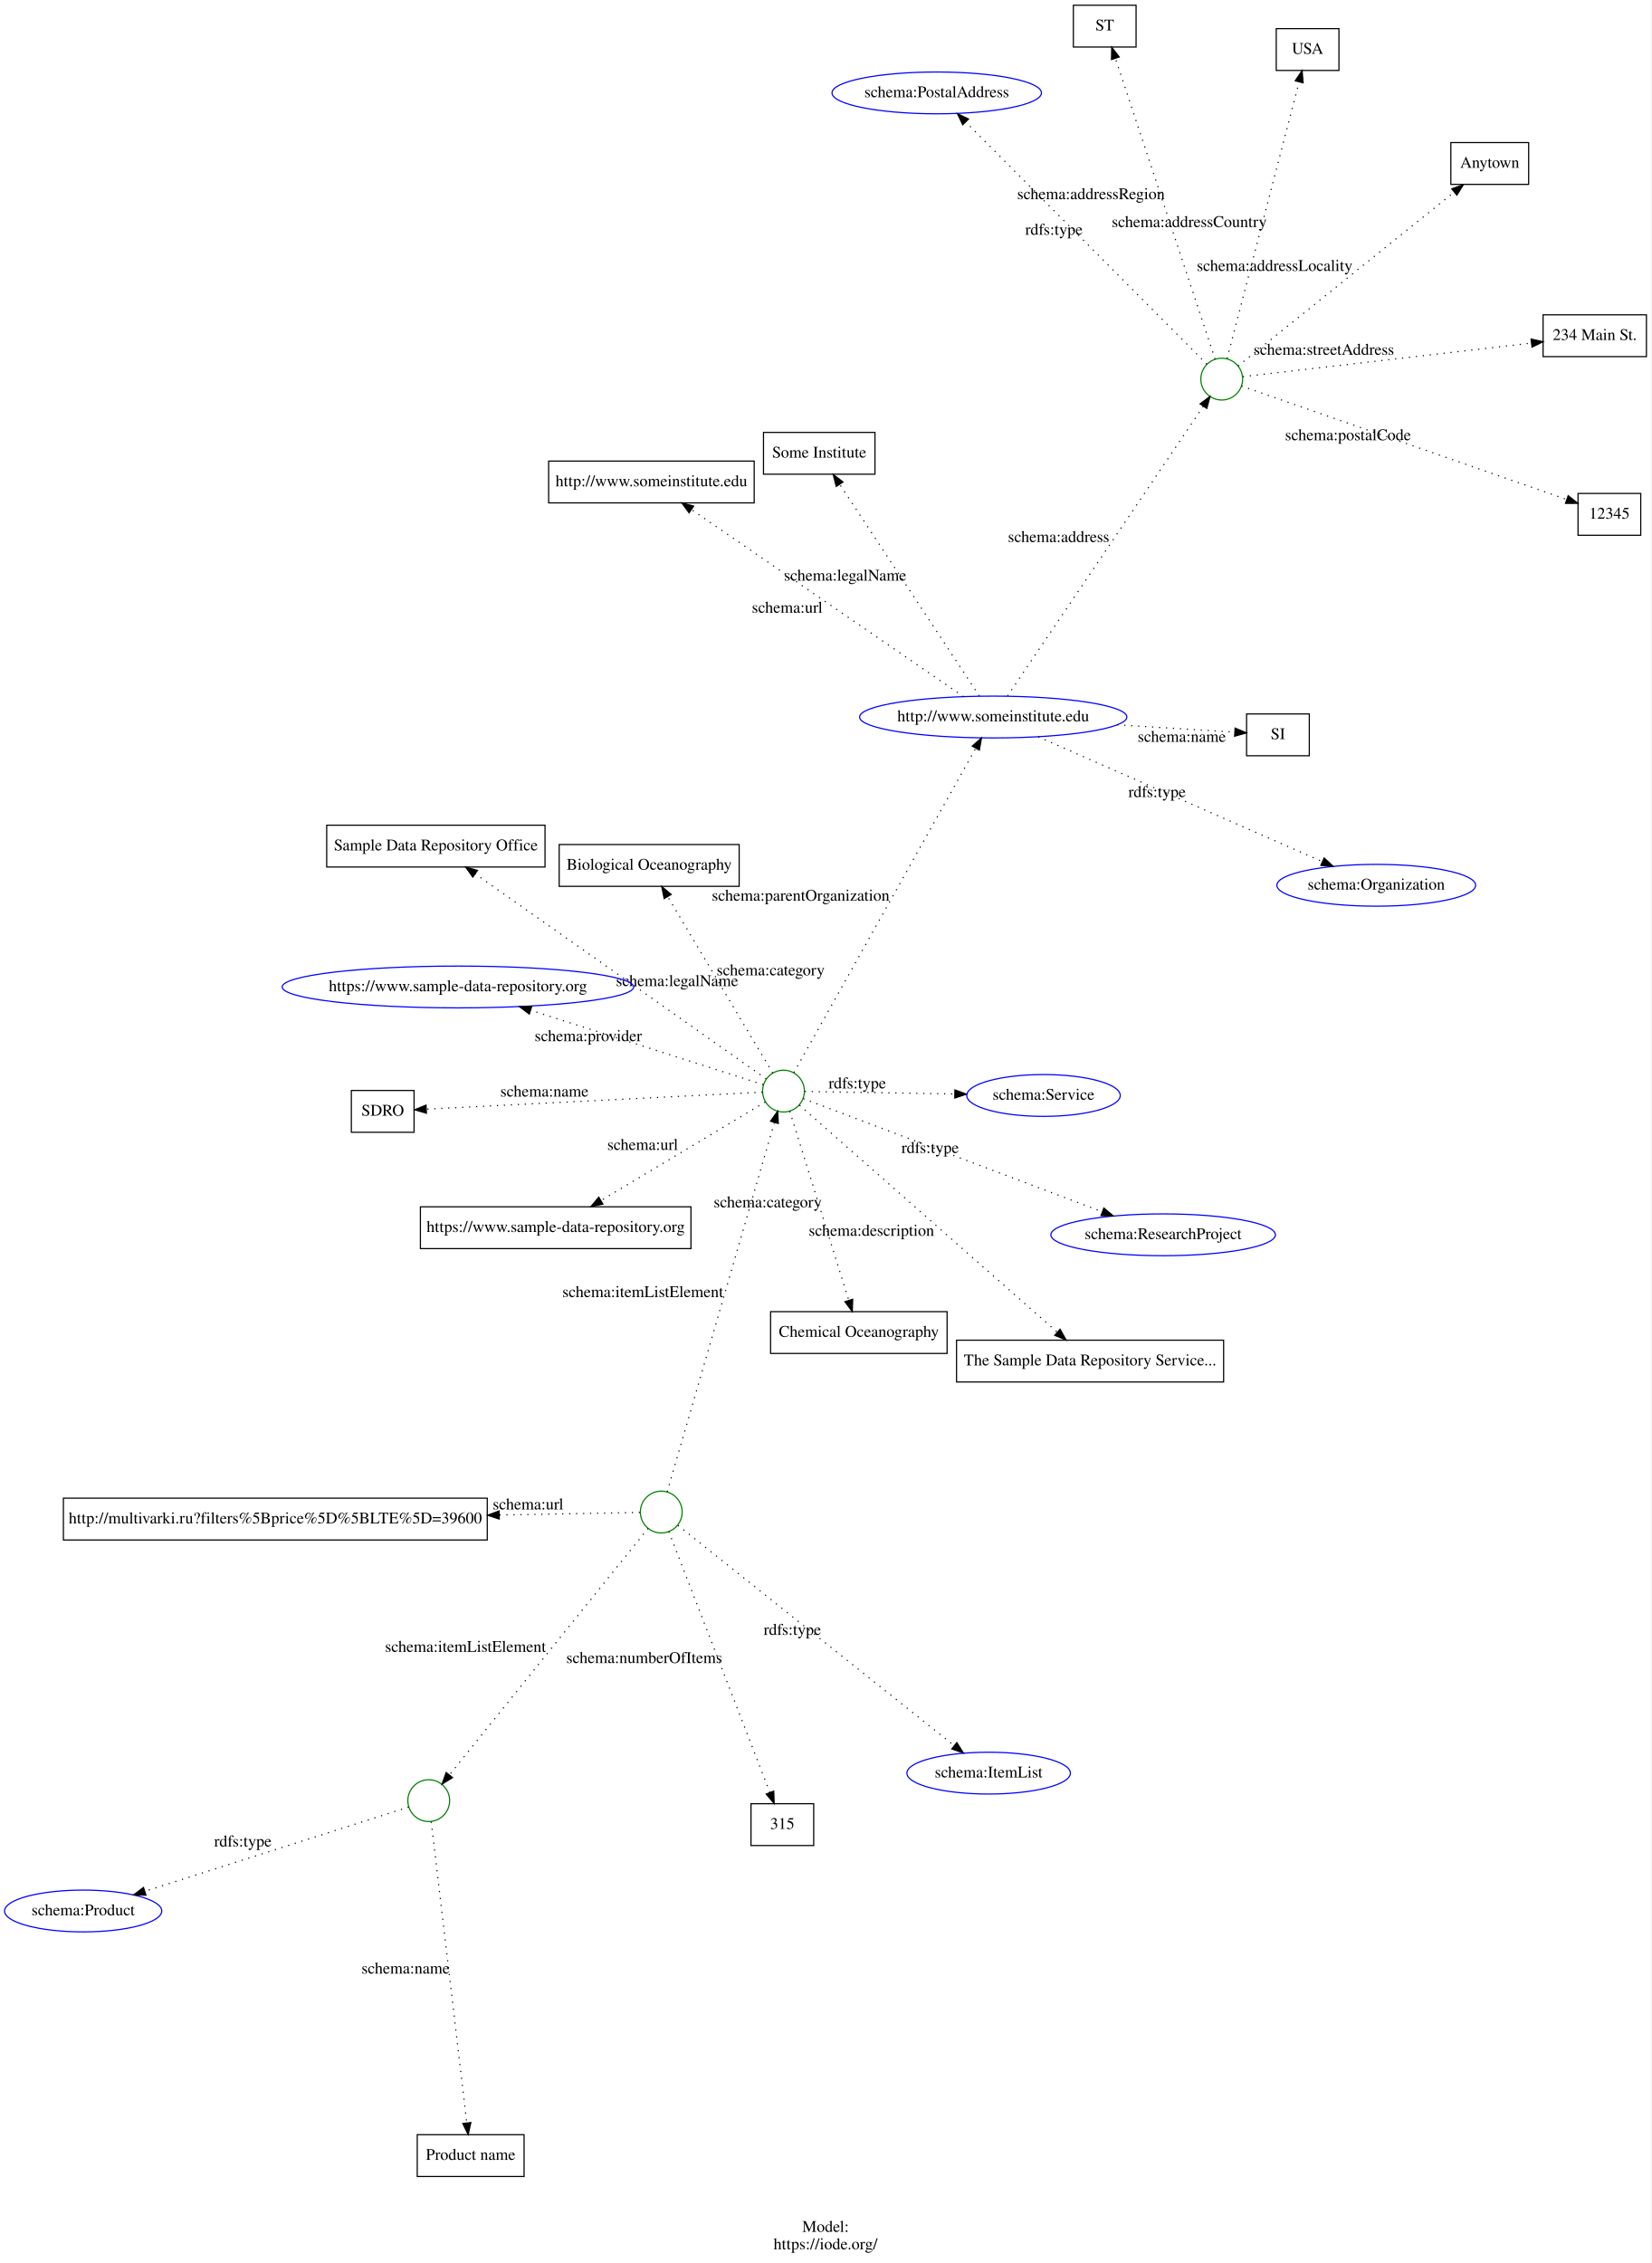
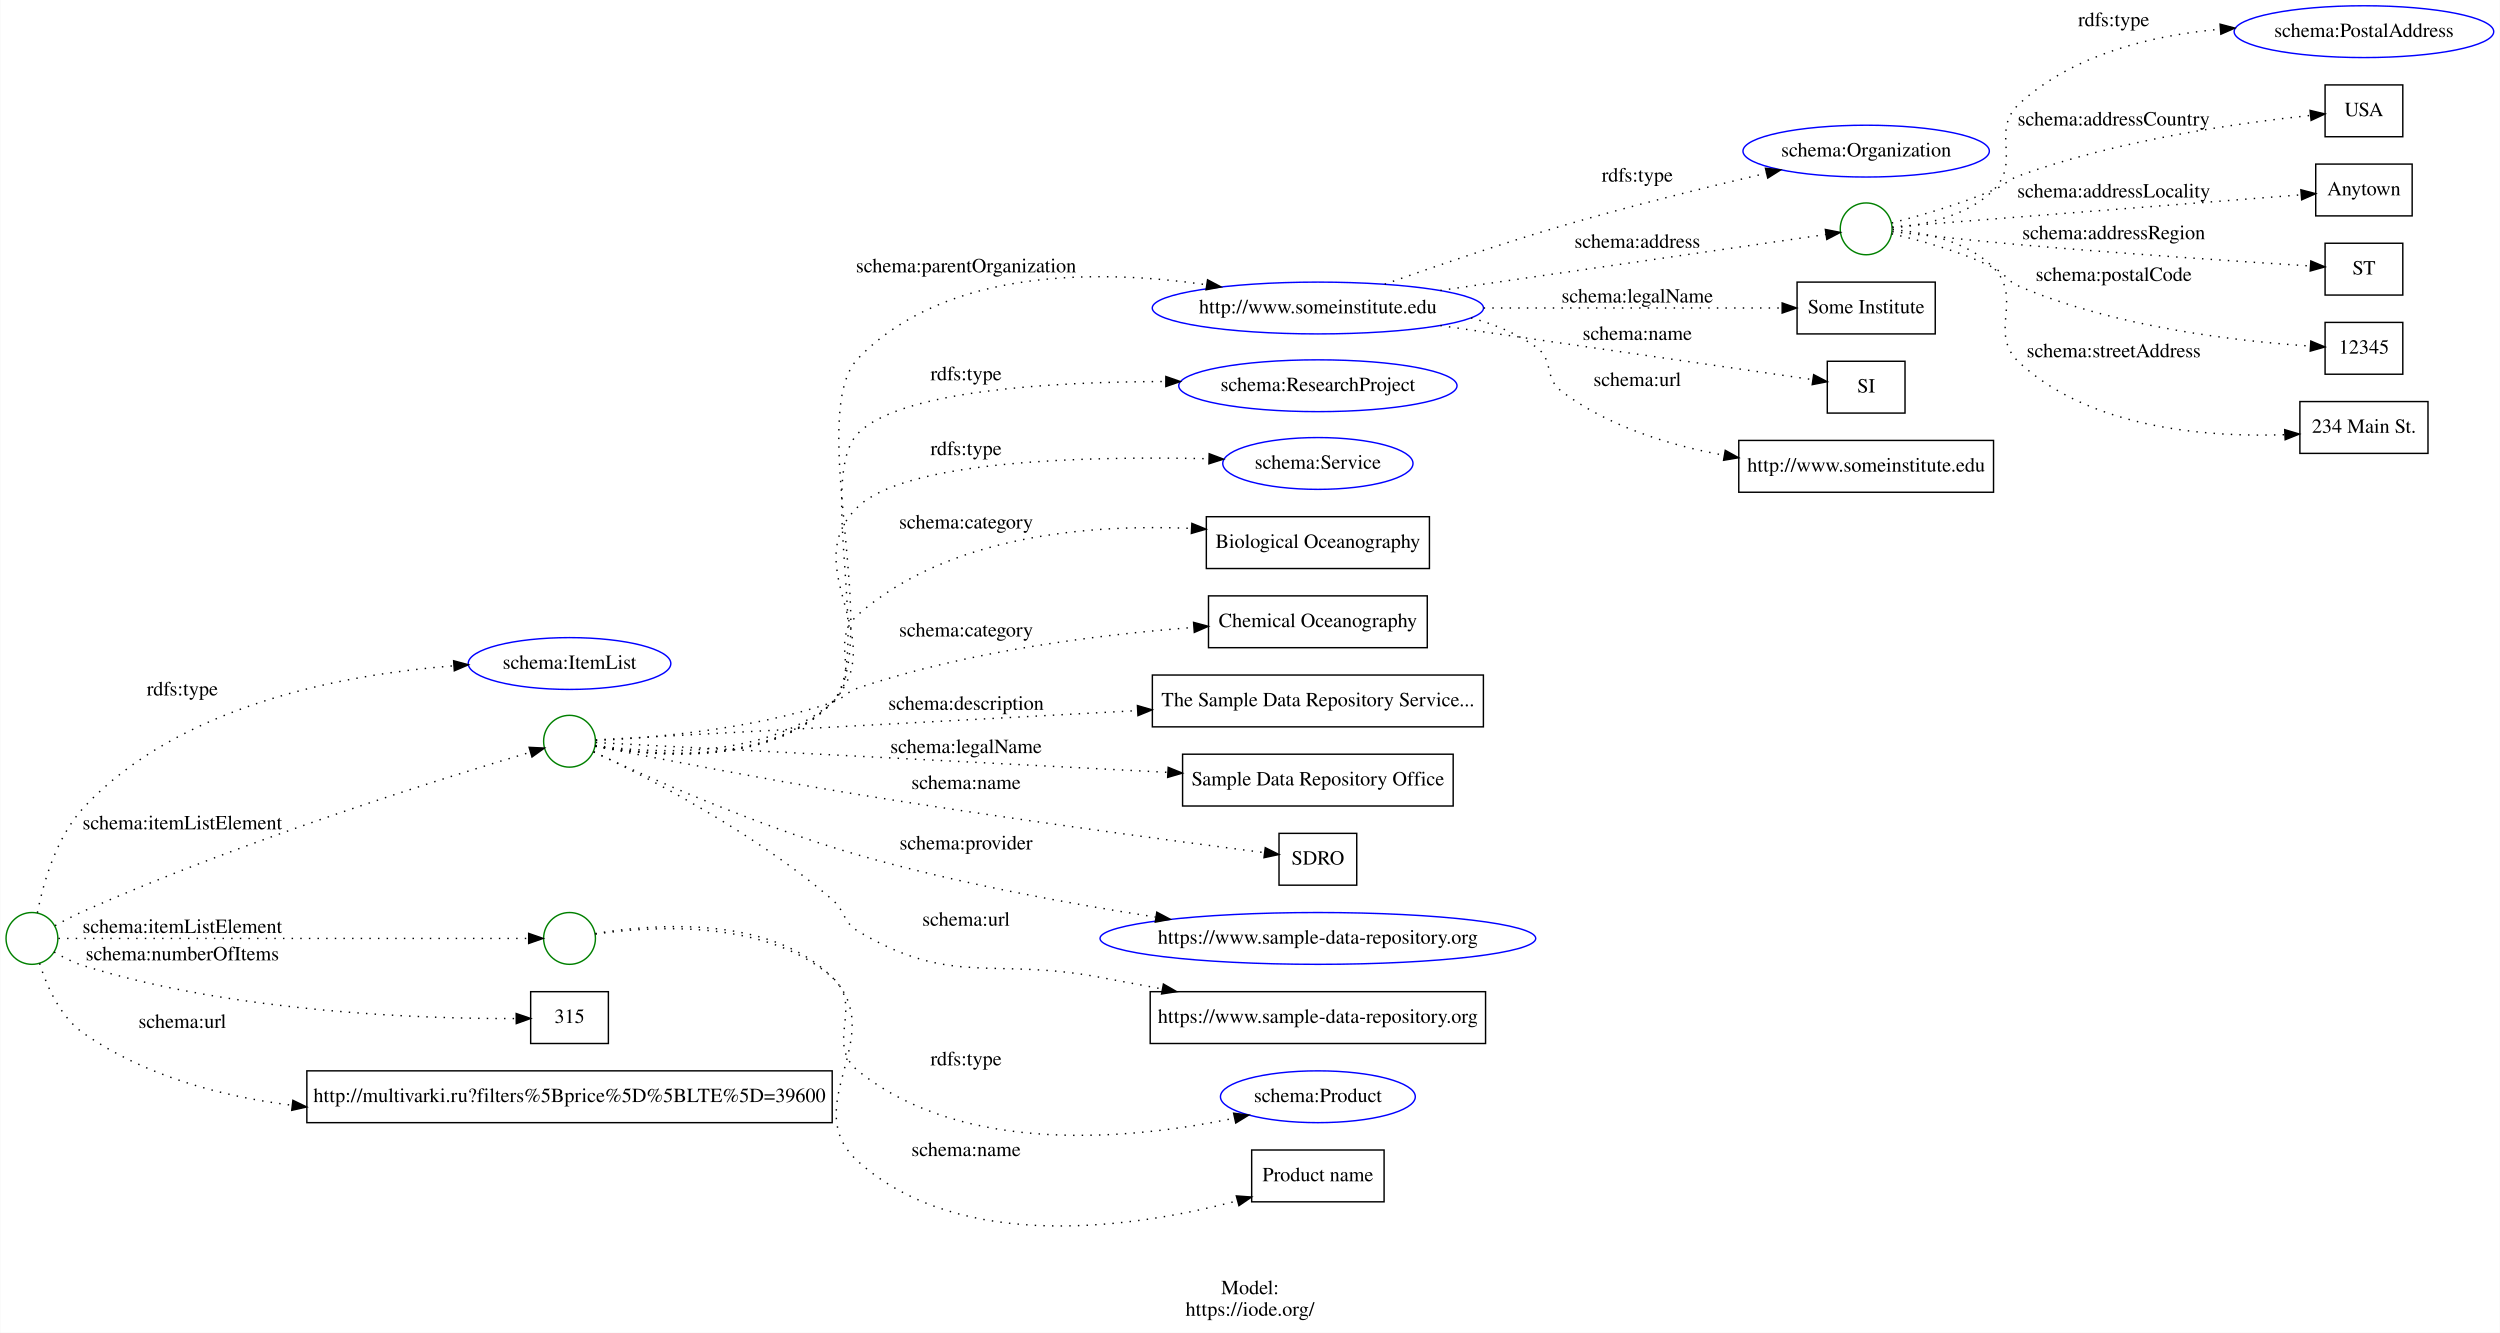
- <svg xmlns="http://www.w3.org/2000/svg" width="1422pt" height="1949pt" viewBox="0.00 0.00 1421.79 1948.78">
-   <g id="graph0" class="graph" transform="scale(1 1) rotate(0) translate(4 1944.78)">
-     <polygon fill="white" stroke="transparent" points="-4,4 -4,-1944.78 1417.79,-1944.78 1417.79,4 -4,4" />
-     <text text-anchor="middle" x="706.9" y="-22.8" font-family="Times,serif" font-size="14.00">Model:</text>
-     <text text-anchor="middle" x="706.9" y="-7.8" font-family="Times,serif" font-size="14.00">https://iode.org/</text>
+ <svg xmlns="http://www.w3.org/2000/svg" width="1737pt" height="926pt" viewBox="0.00 0.00 1736.56 925.97">
+   <g id="graph0" class="graph" transform="scale(1 1) rotate(0) translate(4 921.97)">
+     <polygon fill="white" stroke="transparent" points="-4,4 -4,-921.97 1732.56,-921.97 1732.56,4 -4,4" />
+     <text text-anchor="middle" x="864.28" y="-22.8" font-family="Times,serif" font-size="14.00">Model:</text>
+     <text text-anchor="middle" x="864.28" y="-7.8" font-family="Times,serif" font-size="14.00">https://iode.org/</text>
    <g id="node1" class="node">
-       <ellipse fill="none" stroke="blue" cx="851.29" cy="-1327.31" rx="115.08" ry="18" />
-       <text text-anchor="middle" x="851.29" y="-1323.61" font-family="Times,serif" font-size="14.00">http://www.someinstitute.edu</text>
+       <ellipse fill="none" stroke="blue" cx="911.44" cy="-707.97" rx="115.08" ry="18" />
+       <text text-anchor="middle" x="911.44" y="-704.27" font-family="Times,serif" font-size="14.00">http://www.someinstitute.edu</text>
    </g>
    <g id="node2" class="node">
-       <ellipse fill="none" stroke="blue" cx="1181.13" cy="-1182.42" rx="85.59" ry="18" />
-       <text text-anchor="middle" x="1181.13" y="-1178.72" font-family="Times,serif" font-size="14.00">schema:Organization</text>
+       <ellipse fill="none" stroke="blue" cx="1292.37" cy="-816.97" rx="85.59" ry="18" />
+       <text text-anchor="middle" x="1292.37" y="-813.27" font-family="Times,serif" font-size="14.00">schema:Organization</text>
    </g>
    <g id="edge1" class="edge">
-       <path fill="none" stroke="black" stroke-dasharray="1,5" d="M890.09,-1310.26C951.12,-1283.45 1069.3,-1231.54 1134.73,-1202.8" />
-       <polygon fill="black" stroke="black" points="1136.24,-1205.96 1143.99,-1198.73 1133.42,-1199.55 1136.24,-1205.96" />
-       <text text-anchor="middle" x="992.38" y="-1258.37" font-family="Times,serif" font-size="14.00">rdfs:type</text>
+       <path fill="none" stroke="black" stroke-dasharray="1,5" d="M957.86,-724.5C991.57,-736.49 1038.79,-752.68 1080.87,-764.97 1127.94,-778.72 1181.61,-791.94 1222.97,-801.61" />
+       <polygon fill="black" stroke="black" points="1222.41,-805.07 1232.95,-803.93 1224,-798.26 1222.41,-805.07" />
+       <text text-anchor="middle" x="1133.37" y="-795.77" font-family="Times,serif" font-size="14.00">rdfs:type</text>
    </g>
    <g id="node3" class="node">
-       <ellipse fill="none" stroke="green" cx="1048.06" cy="-1618.3" rx="18" ry="18" />
+       <ellipse fill="none" stroke="green" cx="1292.37" cy="-762.97" rx="18" ry="18" />
    </g>
    <g id="edge2" class="edge">
-       <path fill="none" stroke="black" stroke-dasharray="1,5" d="M863.6,-1345.51C897.79,-1396.07 993.91,-1538.22 1032.11,-1594.72" />
-       <polygon fill="black" stroke="black" points="1029.43,-1597 1037.93,-1603.33 1035.23,-1593.08 1029.43,-1597" />
-       <text text-anchor="middle" x="907.61" y="-1478" font-family="Times,serif" font-size="14.00">schema:address</text>
+       <path fill="none" stroke="black" stroke-dasharray="1,5" d="M996.53,-720.18C1081.98,-732.58 1209.35,-751.07 1264.41,-759.06" />
+       <polygon fill="black" stroke="black" points="1264.03,-762.54 1274.42,-760.51 1265.03,-755.61 1264.03,-762.54" />
+       <text text-anchor="middle" x="1133.37" y="-749.77" font-family="Times,serif" font-size="14.00">schema:address</text>
    </g>
    <g id="node4" class="node">
-       <polygon fill="none" stroke="black" points="653.45,-1536.42 653.45,-1572.42 749.45,-1572.42 749.45,-1536.42 653.45,-1536.42" />
-       <text text-anchor="middle" x="701.45" y="-1550.72" font-family="Times,serif" font-size="14.00">Some Institute</text>
+       <polygon fill="none" stroke="black" points="1244.37,-689.97 1244.37,-725.97 1340.37,-725.97 1340.37,-689.97 1244.37,-689.97" />
+       <text text-anchor="middle" x="1292.37" y="-704.27" font-family="Times,serif" font-size="14.00">Some Institute</text>
    </g>
    <g id="edge3" class="edge">
-       <path fill="none" stroke="black" stroke-dasharray="1,5" d="M839.28,-1345.51C812.92,-1385.46 749.9,-1480.98 719.06,-1527.73" />
-       <polygon fill="black" stroke="black" points="716.1,-1525.86 713.51,-1536.13 721.94,-1529.71 716.1,-1525.86" />
-       <text text-anchor="middle" x="723.78" y="-1444.79" font-family="Times,serif" font-size="14.00">schema:legalName</text>
+       <path fill="none" stroke="black" stroke-dasharray="1,5" d="M1026.64,-707.97C1095.02,-707.97 1179.02,-707.97 1233.81,-707.97" />
+       <polygon fill="black" stroke="black" points="1234.02,-711.47 1244.02,-707.97 1234.02,-704.47 1234.02,-711.47" />
+       <text text-anchor="middle" x="1133.37" y="-711.77" font-family="Times,serif" font-size="14.00">schema:legalName</text>
    </g>
    <g id="node5" class="node">
-       <polygon fill="none" stroke="black" points="1069.46,-1293.97 1069.46,-1329.97 1123.46,-1329.97 1123.46,-1293.97 1069.46,-1293.97" />
-       <text text-anchor="middle" x="1096.46" y="-1308.27" font-family="Times,serif" font-size="14.00">SI</text>
+       <polygon fill="none" stroke="black" points="1265.37,-634.97 1265.37,-670.97 1319.37,-670.97 1319.37,-634.97 1265.37,-634.97" />
+       <text text-anchor="middle" x="1292.37" y="-649.27" font-family="Times,serif" font-size="14.00">SI</text>
    </g>
    <g id="edge4" class="edge">
-       <path fill="none" stroke="black" stroke-dasharray="1,5" d="M958.11,-1320.62C994.22,-1318.36 1032.19,-1315.99 1059.2,-1314.3" />
-       <polygon fill="black" stroke="black" points="1059.58,-1317.78 1069.34,-1313.67 1059.14,-1310.8 1059.58,-1317.78" />
-       <text text-anchor="middle" x="1013.69" y="-1305.95" font-family="Times,serif" font-size="14.00">schema:name</text>
+       <path fill="none" stroke="black" stroke-dasharray="1,5" d="M996.53,-695.77C1077.58,-684 1196.33,-666.77 1255.34,-658.2" />
+       <polygon fill="black" stroke="black" points="1255.91,-661.66 1265.3,-656.76 1254.9,-654.73 1255.91,-661.66" />
+       <text text-anchor="middle" x="1133.37" y="-685.77" font-family="Times,serif" font-size="14.00">schema:name</text>
    </g>
    <g id="node6" class="node">
-       <polygon fill="none" stroke="black" points="468.43,-1511.72 468.43,-1547.72 645.43,-1547.72 645.43,-1511.72 468.43,-1511.72" />
-       <text text-anchor="middle" x="556.93" y="-1526.02" font-family="Times,serif" font-size="14.00">http://www.someinstitute.edu</text>
+       <polygon fill="none" stroke="black" points="1203.87,-579.97 1203.87,-615.97 1380.87,-615.97 1380.87,-579.97 1203.87,-579.97" />
+       <text text-anchor="middle" x="1292.37" y="-594.27" font-family="Times,serif" font-size="14.00">http://www.someinstitute.edu</text>
    </g>
    <g id="edge5" class="edge">
-       <path fill="none" stroke="black" stroke-dasharray="1,5" d="M825.68,-1344.91C772.75,-1381.31 651.27,-1464.84 591.47,-1505.97" />
-       <polygon fill="black" stroke="black" points="589.37,-1503.16 583.11,-1511.71 593.33,-1508.93 589.37,-1503.16" />
-       <text text-anchor="middle" x="673.87" y="-1417.13" font-family="Times,serif" font-size="14.00">schema:url</text>
+       <path fill="none" stroke="black" stroke-dasharray="1,5" d="M1017.85,-701.11C1033.88,-696.76 1049.51,-690.34 1062.87,-680.97 1075.92,-671.83 1068.13,-659.53 1080.87,-649.97 1113.22,-625.71 1155.47,-612.66 1193.63,-605.67" />
+       <polygon fill="black" stroke="black" points="1194.49,-609.08 1203.75,-603.94 1193.31,-602.18 1194.49,-609.08" />
+       <text text-anchor="middle" x="1133.37" y="-653.77" font-family="Times,serif" font-size="14.00">schema:url</text>
    </g>
    <g id="node22" class="node">
-       <ellipse fill="none" stroke="blue" cx="802.64" cy="-1864.78" rx="90.18" ry="18" />
-       <text text-anchor="middle" x="802.64" y="-1861.08" font-family="Times,serif" font-size="14.00">schema:PostalAddress</text>
+       <ellipse fill="none" stroke="blue" cx="1638.22" cy="-899.97" rx="90.18" ry="18" />
+       <text text-anchor="middle" x="1638.22" y="-896.27" font-family="Times,serif" font-size="14.00">schema:PostalAddress</text>
    </g>
    <g id="edge21" class="edge">
-       <path fill="none" stroke="black" stroke-dasharray="1,5" d="M1035.21,-1631.21C996.29,-1670.29 879.22,-1787.87 827.58,-1839.74" />
-       <polygon fill="black" stroke="black" points="825.02,-1837.34 820.45,-1846.89 829.98,-1842.28 825.02,-1837.34" />
-       <text text-anchor="middle" x="903.56" y="-1742.61" font-family="Times,serif" font-size="14.00">rdfs:type</text>
+       <path fill="none" stroke="black" stroke-dasharray="1,5" d="M1310.61,-763.63C1330.26,-765.31 1362.06,-771.01 1380.87,-789.97 1400.48,-809.74 1378.37,-831.14 1398.87,-849.97 1436.22,-884.29 1490.91,-897.42 1538.48,-901.69" />
+       <polygon fill="black" stroke="black" points="1538.27,-905.18 1548.51,-902.47 1538.82,-898.2 1538.27,-905.18" />
+       <text text-anchor="middle" x="1464.37" y="-903.77" font-family="Times,serif" font-size="14.00">rdfs:type</text>
    </g>
    <g id="node23" class="node">
-       <polygon fill="none" stroke="black" points="1095,-1884.12 1095,-1920.12 1149,-1920.12 1149,-1884.12 1095,-1884.12" />
-       <text text-anchor="middle" x="1122" y="-1898.42" font-family="Times,serif" font-size="14.00">USA</text>
+       <polygon fill="none" stroke="black" points="1611.22,-826.97 1611.22,-862.97 1665.22,-862.97 1665.22,-826.97 1611.22,-826.97" />
+       <text text-anchor="middle" x="1638.22" y="-841.27" font-family="Times,serif" font-size="14.00">USA</text>
    </g>
    <g id="edge22" class="edge">
-       <path fill="none" stroke="black" stroke-dasharray="1,5" d="M1052.68,-1636.05C1065.15,-1683.92 1099.55,-1815.96 1114.69,-1874.06" />
-       <polygon fill="black" stroke="black" points="1111.37,-1875.22 1117.28,-1884.01 1118.14,-1873.45 1111.37,-1875.22" />
-       <text text-anchor="middle" x="1020.09" y="-1749.25" font-family="Times,serif" font-size="14.00">schema:addressCountry</text>
+       <path fill="none" stroke="black" stroke-dasharray="1,5" d="M1310.19,-767.05C1328.08,-771.64 1357.04,-779.8 1380.87,-789.97 1389.29,-793.56 1390.27,-796.86 1398.87,-799.97 1467.91,-824.92 1553.44,-836.76 1600.99,-841.77" />
+       <polygon fill="black" stroke="black" points="1600.8,-845.27 1611.1,-842.8 1601.51,-838.31 1600.8,-845.27" />
+       <text text-anchor="middle" x="1464.37" y="-834.77" font-family="Times,serif" font-size="14.00">schema:addressCountry</text>
    </g>
    <g id="node24" class="node">
-       <polygon fill="none" stroke="black" points="1245.36,-1786.01 1245.36,-1822.01 1312.36,-1822.01 1312.36,-1786.01 1245.36,-1786.01" />
-       <text text-anchor="middle" x="1278.86" y="-1800.31" font-family="Times,serif" font-size="14.00">Anytown</text>
+       <polygon fill="none" stroke="black" points="1604.72,-771.97 1604.72,-807.97 1671.72,-807.97 1671.72,-771.97 1604.72,-771.97" />
+       <text text-anchor="middle" x="1638.22" y="-786.27" font-family="Times,serif" font-size="14.00">Anytown</text>
    </g>
    <g id="edge23" class="edge">
-       <path fill="none" stroke="black" stroke-dasharray="1,5" d="M1062.15,-1629.64C1098.77,-1659.1 1197.6,-1738.63 1248.16,-1779.31" />
-       <polygon fill="black" stroke="black" points="1246.15,-1782.19 1256.13,-1785.73 1250.54,-1776.73 1246.15,-1782.19" />
-       <text text-anchor="middle" x="1093.64" y="-1711.48" font-family="Times,serif" font-size="14.00">schema:addressLocality</text>
+       <path fill="none" stroke="black" stroke-dasharray="1,5" d="M1310.42,-764.31C1362.13,-768.37 1518.26,-780.63 1594.45,-786.61" />
+       <polygon fill="black" stroke="black" points="1594.41,-790.12 1604.66,-787.42 1594.96,-783.14 1594.41,-790.12" />
+       <text text-anchor="middle" x="1464.37" y="-784.77" font-family="Times,serif" font-size="14.00">schema:addressLocality</text>
    </g>
    <g id="node25" class="node">
-       <polygon fill="none" stroke="black" points="920.3,-1904.28 920.3,-1940.28 974.3,-1940.28 974.3,-1904.28 920.3,-1904.28" />
-       <text text-anchor="middle" x="947.3" y="-1918.58" font-family="Times,serif" font-size="14.00">ST</text>
+       <polygon fill="none" stroke="black" points="1611.22,-716.97 1611.22,-752.97 1665.22,-752.97 1665.22,-716.97 1611.22,-716.97" />
+       <text text-anchor="middle" x="1638.22" y="-731.27" font-family="Times,serif" font-size="14.00">ST</text>
    </g>
    <g id="edge24" class="edge">
-       <path fill="none" stroke="black" stroke-dasharray="1,5" d="M1042.35,-1635.51C1025.7,-1685.74 977.08,-1832.42 956.58,-1894.27" />
-       <polygon fill="black" stroke="black" points="953.15,-1893.52 953.32,-1904.11 959.79,-1895.72 953.15,-1893.52" />
-       <text text-anchor="middle" x="935.46" y="-1773.25" font-family="Times,serif" font-size="14.00">schema:addressRegion</text>
+       <path fill="none" stroke="black" stroke-dasharray="1,5" d="M1310.53,-761.01C1331.4,-758.66 1367.69,-754.71 1398.87,-751.97 1470.37,-745.7 1554.1,-740.14 1600.86,-737.19" />
+       <polygon fill="black" stroke="black" points="1601.33,-740.67 1611.09,-736.55 1600.9,-733.69 1601.33,-740.67" />
+       <text text-anchor="middle" x="1464.37" y="-755.77" font-family="Times,serif" font-size="14.00">schema:addressRegion</text>
    </g>
    <g id="node26" class="node">
-       <polygon fill="none" stroke="black" points="1354.89,-1483.84 1354.89,-1519.84 1408.89,-1519.84 1408.89,-1483.84 1354.89,-1483.84" />
-       <text text-anchor="middle" x="1381.89" y="-1498.14" font-family="Times,serif" font-size="14.00">12345</text>
+       <polygon fill="none" stroke="black" points="1611.22,-661.97 1611.22,-697.97 1665.22,-697.97 1665.22,-661.97 1611.22,-661.97" />
+       <text text-anchor="middle" x="1638.22" y="-676.27" font-family="Times,serif" font-size="14.00">12345</text>
    </g>
    <g id="edge25" class="edge">
-       <path fill="none" stroke="black" stroke-dasharray="1,5" d="M1065.07,-1612.36C1116.85,-1594.3 1273.33,-1539.71 1345.14,-1514.66" />
-       <polygon fill="black" stroke="black" points="1346.41,-1517.93 1354.7,-1511.33 1344.1,-1511.32 1346.41,-1517.93" />
-       <text text-anchor="middle" x="1156.77" y="-1565.68" font-family="Times,serif" font-size="14.00">schema:postalCode</text>
+       <path fill="none" stroke="black" stroke-dasharray="1,5" d="M1310.11,-759.52C1328.19,-755.41 1357.54,-747.6 1380.87,-735.97 1389.71,-731.57 1389.79,-726.83 1398.87,-722.97 1466.5,-694.22 1552.89,-684.68 1600.89,-681.53" />
+       <polygon fill="black" stroke="black" points="1601.32,-685.01 1611.1,-680.92 1600.91,-678.02 1601.32,-685.01" />
+       <text text-anchor="middle" x="1464.37" y="-726.77" font-family="Times,serif" font-size="14.00">schema:postalCode</text>
    </g>
    <g id="node27" class="node">
-       <polygon fill="none" stroke="black" points="1324.79,-1637.68 1324.79,-1673.68 1413.79,-1673.68 1413.79,-1637.68 1324.79,-1637.68" />
-       <text text-anchor="middle" x="1369.29" y="-1651.98" font-family="Times,serif" font-size="14.00">234 Main St.</text>
+       <polygon fill="none" stroke="black" points="1593.72,-606.97 1593.72,-642.97 1682.72,-642.97 1682.72,-606.97 1593.72,-606.97" />
+       <text text-anchor="middle" x="1638.22" y="-621.27" font-family="Times,serif" font-size="14.00">234 Main St.</text>
    </g>
    <g id="edge26" class="edge">
-       <path fill="none" stroke="black" stroke-dasharray="1,5" d="M1066.25,-1620.42C1113.4,-1625.9 1241.04,-1640.76 1314.75,-1649.33" />
-       <polygon fill="black" stroke="black" points="1314.45,-1652.82 1324.78,-1650.5 1315.26,-1645.87 1314.45,-1652.82" />
-       <text text-anchor="middle" x="1136.01" y="-1639.26" font-family="Times,serif" font-size="14.00">schema:streetAddress</text>
+       <path fill="none" stroke="black" stroke-dasharray="1,5" d="M1310.7,-762.4C1330.42,-760.8 1362.3,-755.17 1380.87,-735.97 1402.01,-714.12 1376.53,-690.6 1398.87,-669.97 1448.57,-624.08 1529.75,-618.06 1583.33,-619.95" />
+       <polygon fill="black" stroke="black" points="1583.18,-623.45 1593.33,-620.4 1583.5,-616.45 1583.18,-623.45" />
+       <text text-anchor="middle" x="1464.37" y="-673.77" font-family="Times,serif" font-size="14.00">schema:streetAddress</text>
    </g>
    <g id="node7" class="node">
-       <ellipse fill="none" stroke="green" cx="565.42" cy="-642.67" rx="18" ry="18" />
+       <ellipse fill="none" stroke="green" cx="18" cy="-269.97" rx="18" ry="18" />
    </g>
    <g id="node8" class="node">
-       <ellipse fill="none" stroke="blue" cx="847.34" cy="-417.85" rx="70.39" ry="18" />
-       <text text-anchor="middle" x="847.34" y="-414.15" font-family="Times,serif" font-size="14.00">schema:ItemList</text>
+       <ellipse fill="none" stroke="blue" cx="391.5" cy="-460.97" rx="70.39" ry="18" />
+       <text text-anchor="middle" x="391.5" y="-457.27" font-family="Times,serif" font-size="14.00">schema:ItemList</text>
    </g>
    <g id="edge6" class="edge">
-       <path fill="none" stroke="black" stroke-dasharray="1,5" d="M579.79,-631.21C623.83,-596.08 757.6,-489.41 817.63,-441.54" />
-       <polygon fill="black" stroke="black" points="819.96,-444.16 825.59,-435.19 815.59,-438.69 819.96,-444.16" />
-       <text text-anchor="middle" x="678.31" y="-536.9" font-family="Times,serif" font-size="14.00">rdfs:type</text>
+       <path fill="none" stroke="black" stroke-dasharray="1,5" d="M21.77,-287.81C25.72,-307.85 34.75,-340.27 54,-360.97 120.12,-432.1 234.3,-453.43 311.09,-459.39" />
+       <polygon fill="black" stroke="black" points="310.98,-462.89 321.2,-460.1 311.47,-455.91 310.98,-462.89" />
+       <text text-anchor="middle" x="122.5" y="-438.77" font-family="Times,serif" font-size="14.00">rdfs:type</text>
    </g>
    <g id="node9" class="node">
-       <ellipse fill="none" stroke="green" cx="670.67" cy="-1005.18" rx="18" ry="18" />
+       <ellipse fill="none" stroke="green" cx="391.5" cy="-406.97" rx="18" ry="18" />
    </g>
    <g id="edge7" class="edge">
-       <path fill="none" stroke="black" stroke-dasharray="1,5" d="M570.5,-660.15C587.45,-718.54 642.19,-907.07 662.76,-977.93" />
-       <polygon fill="black" stroke="black" points="659.5,-979.25 665.65,-987.87 666.22,-977.3 659.5,-979.25" />
-       <text text-anchor="middle" x="549.57" y="-827.81" font-family="Times,serif" font-size="14.00">schema:itemListElement</text>
+       <path fill="none" stroke="black" stroke-dasharray="1,5" d="M34.07,-278.84C40.15,-282.23 47.3,-286 54,-288.97 166.42,-338.81 306.97,-382.35 364.32,-399.36" />
+       <polygon fill="black" stroke="black" points="363.45,-402.75 374.03,-402.22 365.43,-396.04 363.45,-402.75" />
+       <text text-anchor="middle" x="122.5" y="-345.77" font-family="Times,serif" font-size="14.00">schema:itemListElement</text>
    </g>
    <g id="node10" class="node">
-       <ellipse fill="none" stroke="green" cx="365.18" cy="-394.17" rx="18" ry="18" />
+       <ellipse fill="none" stroke="green" cx="391.5" cy="-269.97" rx="18" ry="18" />
    </g>
    <g id="edge8" class="edge">
-       <path fill="none" stroke="black" stroke-dasharray="1,5" d="M554.08,-628.59C520.84,-587.34 423.46,-466.49 383.06,-416.36" />
-       <polygon fill="black" stroke="black" points="385.65,-413.99 376.65,-408.4 380.2,-418.38 385.65,-413.99" />
-       <text text-anchor="middle" x="396.85" y="-522.28" font-family="Times,serif" font-size="14.00">schema:itemListElement</text>
+       <path fill="none" stroke="black" stroke-dasharray="1,5" d="M36.42,-269.97C95.77,-269.97 290.43,-269.97 362.95,-269.97" />
+       <polygon fill="black" stroke="black" points="363.12,-273.47 373.12,-269.97 363.12,-266.47 363.12,-273.47" />
+       <text text-anchor="middle" x="122.5" y="-273.77" font-family="Times,serif" font-size="14.00">schema:itemListElement</text>
    </g>
    <g id="node11" class="node">
-       <polygon fill="none" stroke="black" points="642.69,-355.51 642.69,-391.51 696.69,-391.51 696.69,-355.51 642.69,-355.51" />
-       <text text-anchor="middle" x="669.69" y="-369.81" font-family="Times,serif" font-size="14.00">315</text>
+       <polygon fill="none" stroke="black" points="364.5,-196.97 364.5,-232.97 418.5,-232.97 418.5,-196.97 364.5,-196.97" />
+       <text text-anchor="middle" x="391.5" y="-211.27" font-family="Times,serif" font-size="14.00">315</text>
    </g>
    <g id="edge9" class="edge">
-       <path fill="none" stroke="black" stroke-dasharray="1,5" d="M571.94,-625.83C589.4,-580.76 637.34,-457.02 658.92,-401.32" />
-       <polygon fill="black" stroke="black" points="662.28,-402.34 662.63,-391.75 655.75,-399.81 662.28,-402.34" />
-       <text text-anchor="middle" x="550.75" y="-512.67" font-family="Times,serif" font-size="14.00">schema:numberOfItems</text>
+       <path fill="none" stroke="black" stroke-dasharray="1,5" d="M33.42,-260.49C39.53,-256.92 46.87,-253.19 54,-250.97 159.52,-218.1 291.67,-214.1 354.33,-214.29" />
+       <polygon fill="black" stroke="black" points="354.46,-217.79 364.48,-214.36 354.51,-210.79 354.46,-217.79" />
+       <text text-anchor="middle" x="122.5" y="-254.77" font-family="Times,serif" font-size="14.00">schema:numberOfItems</text>
    </g>
    <g id="node12" class="node">
-       <polygon fill="none" stroke="black" points="50.57,-618.62 50.57,-654.62 415.57,-654.62 415.57,-618.62 50.57,-618.62" />
-       <text text-anchor="middle" x="233.07" y="-632.92" font-family="Times,serif" font-size="14.00">http://multivarki.ru?filters%5Bprice%5D%5BLTE%5D=39600</text>
+       <polygon fill="none" stroke="black" points="209,-141.97 209,-177.97 574,-177.97 574,-141.97 209,-141.97" />
+       <text text-anchor="middle" x="391.5" y="-156.27" font-family="Times,serif" font-size="14.00">http://multivarki.ru?filters%5Bprice%5D%5BLTE%5D=39600</text>
    </g>
    <g id="edge10" class="edge">
-       <path fill="none" stroke="black" stroke-dasharray="1,5" d="M547.08,-642.33C522.39,-641.88 475.78,-641.03 425.88,-640.13" />
-       <polygon fill="black" stroke="black" points="425.92,-636.63 415.86,-639.94 425.8,-643.63 425.92,-636.63" />
-       <text text-anchor="middle" x="450.72" y="-644.93" font-family="Times,serif" font-size="14.00">schema:url</text>
+       <path fill="none" stroke="black" stroke-dasharray="1,5" d="M23.33,-252.61C28.14,-237.21 37.48,-215.43 54,-203.97 95.98,-174.84 148.13,-160.4 198.74,-154.04" />
+       <polygon fill="black" stroke="black" points="199.31,-157.5 208.84,-152.87 198.51,-150.54 199.31,-157.5" />
+       <text text-anchor="middle" x="122.5" y="-207.77" font-family="Times,serif" font-size="14.00">schema:url</text>
    </g>
    <g id="edge18" class="edge">
-       <path fill="none" stroke="black" stroke-dasharray="1,5" d="M679.63,-1021.16C708.6,-1072.82 799.97,-1235.79 836.24,-1300.47" />
-       <polygon fill="black" stroke="black" points="833.23,-1302.26 841.18,-1309.28 839.34,-1298.84 833.23,-1302.26" />
-       <text text-anchor="middle" x="685.47" y="-1169.14" font-family="Times,serif" font-size="14.00">schema:parentOrganization</text>
+       <path fill="none" stroke="black" stroke-dasharray="1,5" d="M409.34,-403.44C445.53,-396.94 530.94,-387.67 574,-433.97 610.27,-472.97 554.99,-634.67 592,-672.97 653.36,-736.48 761.11,-734.67 834.09,-724.14" />
+       <polygon fill="black" stroke="black" points="834.8,-727.57 844.15,-722.6 833.74,-720.65 834.8,-727.57" />
+       <text text-anchor="middle" x="667" y="-732.77" font-family="Times,serif" font-size="14.00">schema:parentOrganization</text>
    </g>
    <g id="node13" class="node">
-       <ellipse fill="none" stroke="blue" cx="997.6" cy="-881.43" rx="96.68" ry="18" />
-       <text text-anchor="middle" x="997.6" y="-877.73" font-family="Times,serif" font-size="14.00">schema:ResearchProject</text>
+       <ellipse fill="none" stroke="blue" cx="911.44" cy="-653.97" rx="96.68" ry="18" />
+       <text text-anchor="middle" x="911.44" y="-650.27" font-family="Times,serif" font-size="14.00">schema:ResearchProject</text>
    </g>
    <g id="edge11" class="edge">
-       <path fill="none" stroke="black" stroke-dasharray="1,5" d="M687.79,-998.7C735.19,-980.76 869.63,-929.87 944.9,-901.37" />
-       <polygon fill="black" stroke="black" points="946.56,-904.49 954.67,-897.68 944.08,-897.94 946.56,-904.49" />
-       <text text-anchor="middle" x="796.98" y="-951.9" font-family="Times,serif" font-size="14.00">rdfs:type</text>
+       <path fill="none" stroke="black" stroke-dasharray="1,5" d="M409.27,-403.51C445.32,-397.14 530.46,-388.12 574,-433.97 602.75,-464.25 562.59,-591.34 592,-620.97 621.2,-650.38 724.43,-656.73 805.54,-656.9" />
+       <polygon fill="black" stroke="black" points="805.82,-660.4 815.82,-656.89 805.81,-653.4 805.82,-660.4" />
+       <text text-anchor="middle" x="667" y="-657.77" font-family="Times,serif" font-size="14.00">rdfs:type</text>
    </g>
    <g id="node14" class="node">
-       <ellipse fill="none" stroke="blue" cx="894.59" cy="-1001.42" rx="66.09" ry="18" />
-       <text text-anchor="middle" x="894.59" y="-997.72" font-family="Times,serif" font-size="14.00">schema:Service</text>
+       <ellipse fill="none" stroke="blue" cx="911.44" cy="-599.97" rx="66.09" ry="18" />
+       <text text-anchor="middle" x="911.44" y="-596.27" font-family="Times,serif" font-size="14.00">schema:Service</text>
    </g>
    <g id="edge12" class="edge">
-       <path fill="none" stroke="black" stroke-dasharray="1,5" d="M689,-1004.88C716.96,-1004.41 771.91,-1003.48 817.96,-1002.71" />
-       <polygon fill="black" stroke="black" points="818.3,-1006.2 828.24,-1002.53 818.19,-999.2 818.3,-1006.2" />
-       <text text-anchor="middle" x="734.23" y="-1007.5" font-family="Times,serif" font-size="14.00">rdfs:type</text>
+       <path fill="none" stroke="black" stroke-dasharray="1,5" d="M409.42,-403.58C445.38,-397.45 529.76,-389.01 574,-433.97 616.77,-477.43 548.08,-527.68 592,-569.97 625.64,-602.37 752.59,-605.14 835.68,-603.24" />
+       <polygon fill="black" stroke="black" points="835.93,-606.73 845.84,-602.97 835.75,-599.73 835.93,-606.73" />
+       <text text-anchor="middle" x="667" y="-605.77" font-family="Times,serif" font-size="14.00">rdfs:type</text>
    </g>
    <g id="node15" class="node">
-       <polygon fill="none" stroke="black" points="477.5,-1181.51 477.5,-1217.51 632.5,-1217.51 632.5,-1181.51 477.5,-1181.51" />
-       <text text-anchor="middle" x="555" y="-1195.81" font-family="Times,serif" font-size="14.00">Biological Oceanography</text>
+       <polygon fill="none" stroke="black" points="833.94,-526.97 833.94,-562.97 988.94,-562.97 988.94,-526.97 833.94,-526.97" />
+       <text text-anchor="middle" x="911.44" y="-541.27" font-family="Times,serif" font-size="14.00">Biological Oceanography</text>
    </g>
    <g id="edge13" class="edge">
-       <path fill="none" stroke="black" stroke-dasharray="1,5" d="M661.4,-1020.76C641.72,-1053.83 595.53,-1131.42 570.99,-1172.65" />
-       <polygon fill="black" stroke="black" points="567.92,-1170.96 565.82,-1181.34 573.94,-1174.54 567.92,-1170.96" />
-       <text text-anchor="middle" x="659.61" y="-1104.86" font-family="Times,serif" font-size="14.00">schema:category</text>
+       <path fill="none" stroke="black" stroke-dasharray="1,5" d="M409.43,-404.05C444.69,-399 526.64,-392.79 574,-433.97 595.33,-452.52 570.75,-476.34 592,-494.97 654.87,-550.09 752.81,-557.9 823.48,-554.85" />
+       <polygon fill="black" stroke="black" points="823.89,-558.34 833.7,-554.33 823.54,-551.35 823.89,-558.34" />
+       <text text-anchor="middle" x="667" y="-554.77" font-family="Times,serif" font-size="14.00">schema:category</text>
    </g>
    <g id="node16" class="node">
-       <polygon fill="none" stroke="black" points="659.56,-779.25 659.56,-815.25 811.56,-815.25 811.56,-779.25 659.56,-779.25" />
-       <text text-anchor="middle" x="735.56" y="-793.55" font-family="Times,serif" font-size="14.00">Chemical Oceanography</text>
+       <polygon fill="none" stroke="black" points="835.44,-471.97 835.44,-507.97 987.44,-507.97 987.44,-471.97 835.44,-471.97" />
+       <text text-anchor="middle" x="911.44" y="-486.27" font-family="Times,serif" font-size="14.00">Chemical Oceanography</text>
    </g>
    <g id="edge14" class="edge">
-       <path fill="none" stroke="black" stroke-dasharray="1,5" d="M676.09,-987.81C687.34,-951.76 713.31,-868.54 726.9,-824.98" />
-       <polygon fill="black" stroke="black" points="730.28,-825.9 729.92,-815.31 723.6,-823.82 730.28,-825.9" />
-       <text text-anchor="middle" x="657.1" y="-905.07" font-family="Times,serif" font-size="14.00">schema:category</text>
+       <path fill="none" stroke="black" stroke-dasharray="1,5" d="M409.74,-407.49C442.57,-408.92 515.93,-414.25 574,-433.97 582.67,-436.91 583.33,-441.05 592,-443.97 668.37,-469.73 759.8,-481.06 825.06,-486.05" />
+       <polygon fill="black" stroke="black" points="825.08,-489.56 835.31,-486.8 825.59,-482.58 825.08,-489.56" />
+       <text text-anchor="middle" x="667" y="-479.77" font-family="Times,serif" font-size="14.00">schema:category</text>
    </g>
    <g id="node17" class="node">
-       <polygon fill="none" stroke="black" points="819.69,-754.68 819.69,-790.68 1049.69,-790.68 1049.69,-754.68 819.69,-754.68" />
-       <text text-anchor="middle" x="934.69" y="-768.98" font-family="Times,serif" font-size="14.00">The Sample Data Repository Service...</text>
+       <polygon fill="none" stroke="black" points="796.44,-416.97 796.44,-452.97 1026.44,-452.97 1026.44,-416.97 796.44,-416.97" />
+       <text text-anchor="middle" x="911.44" y="-431.27" font-family="Times,serif" font-size="14.00">The Sample Data Repository Service...</text>
    </g>
    <g id="edge15" class="edge">
-       <path fill="none" stroke="black" stroke-dasharray="1,5" d="M684.5,-993.01C725.96,-956.5 849.88,-847.37 906.23,-797.74" />
-       <polygon fill="black" stroke="black" points="908.85,-800.1 914.04,-790.87 904.22,-794.85 908.85,-800.1" />
-       <text text-anchor="middle" x="746.42" y="-880.6" font-family="Times,serif" font-size="14.00">schema:description</text>
+       <path fill="none" stroke="black" stroke-dasharray="1,5" d="M409.73,-407.9C467.41,-411.02 657.3,-421.29 785.93,-428.24" />
+       <polygon fill="black" stroke="black" points="786.07,-431.75 796.24,-428.8 786.45,-424.76 786.07,-431.75" />
+       <text text-anchor="middle" x="667" y="-428.77" font-family="Times,serif" font-size="14.00">schema:description</text>
    </g>
    <g id="node18" class="node">
-       <polygon fill="none" stroke="black" points="277.31,-1198.16 277.31,-1234.16 465.31,-1234.16 465.31,-1198.16 277.31,-1198.16" />
-       <text text-anchor="middle" x="371.31" y="-1212.46" font-family="Times,serif" font-size="14.00">Sample Data Repository Office</text>
+       <polygon fill="none" stroke="black" points="817.44,-361.97 817.44,-397.97 1005.44,-397.97 1005.44,-361.97 817.44,-361.97" />
+       <text text-anchor="middle" x="911.44" y="-376.27" font-family="Times,serif" font-size="14.00">Sample Data Repository Office</text>
    </g>
    <g id="edge16" class="edge">
-       <path fill="none" stroke="black" stroke-dasharray="1,5" d="M655.78,-1015.7C632.01,-1032.47 584.03,-1066.31 543.35,-1094.99 495.45,-1128.75 440.03,-1167.78 405.32,-1192.21" />
-       <polygon fill="black" stroke="black" points="403.12,-1189.48 396.96,-1198.1 407.15,-1195.21 403.12,-1189.48" />
-       <text text-anchor="middle" x="579.03" y="-1095.64" font-family="Times,serif" font-size="14.00">schema:legalName</text>
+       <path fill="none" stroke="black" stroke-dasharray="1,5" d="M409.73,-406.07C470.66,-402.9 679.1,-392.03 807.04,-385.36" />
+       <polygon fill="black" stroke="black" points="807.45,-388.85 817.25,-384.83 807.08,-381.85 807.45,-388.85" />
+       <text text-anchor="middle" x="667" y="-398.77" font-family="Times,serif" font-size="14.00">schema:legalName</text>
    </g>
    <g id="node19" class="node">
-       <polygon fill="none" stroke="black" points="298.54,-969.72 298.54,-1005.72 352.54,-1005.72 352.54,-969.72 298.54,-969.72" />
-       <text text-anchor="middle" x="325.54" y="-984.02" font-family="Times,serif" font-size="14.00">SDRO</text>
+       <polygon fill="none" stroke="black" points="884.44,-306.97 884.44,-342.97 938.44,-342.97 938.44,-306.97 884.44,-306.97" />
+       <text text-anchor="middle" x="911.44" y="-321.27" font-family="Times,serif" font-size="14.00">SDRO</text>
    </g>
    <g id="edge17" class="edge">
-       <path fill="none" stroke="black" stroke-dasharray="1,5" d="M652.6,-1004.27C598.53,-1001.53 437.2,-993.37 363.28,-989.63" />
-       <polygon fill="black" stroke="black" points="363.2,-986.12 353.04,-989.11 362.85,-993.11 363.2,-986.12" />
-       <text text-anchor="middle" x="464.81" y="-1000.49" font-family="Times,serif" font-size="14.00">schema:name</text>
+       <path fill="none" stroke="black" stroke-dasharray="1,5" d="M409.27,-403.61C443.53,-396.8 524.03,-381.07 592,-369.97 694.15,-353.29 815.33,-337.17 874.42,-329.55" />
+       <polygon fill="black" stroke="black" points="874.9,-333.02 884.37,-328.27 874.01,-326.07 874.9,-333.02" />
+       <text text-anchor="middle" x="667" y="-373.77" font-family="Times,serif" font-size="14.00">schema:name</text>
    </g>
    <g id="node20" class="node">
-       <ellipse fill="none" stroke="blue" cx="390.32" cy="-1094.85" rx="151.37" ry="18" />
-       <text text-anchor="middle" x="390.32" y="-1091.15" font-family="Times,serif" font-size="14.00">https://www.sample-data-repository.org</text>
+       <ellipse fill="none" stroke="blue" cx="911.44" cy="-269.97" rx="151.37" ry="18" />
+       <text text-anchor="middle" x="911.44" y="-266.27" font-family="Times,serif" font-size="14.00">https://www.sample-data-repository.org</text>
    </g>
    <g id="edge19" class="edge">
-       <path fill="none" stroke="black" stroke-dasharray="1,5" d="M653.13,-1010.79C613.91,-1023.34 517.48,-1054.18 452.99,-1074.81" />
-       <polygon fill="black" stroke="black" points="451.78,-1071.52 443.32,-1077.9 453.91,-1078.19 451.78,-1071.52" />
-       <text text-anchor="middle" x="502.57" y="-1048.2" font-family="Times,serif" font-size="14.00">schema:provider</text>
+       <path fill="none" stroke="black" stroke-dasharray="1,5" d="M408.16,-399.53C441.34,-384.06 521.44,-348.15 592,-327.97 659.55,-308.65 737.09,-294.36 798.73,-284.81" />
+       <polygon fill="black" stroke="black" points="799.52,-288.23 808.88,-283.25 798.46,-281.31 799.52,-288.23" />
+       <text text-anchor="middle" x="667" y="-331.77" font-family="Times,serif" font-size="14.00">schema:provider</text>
    </g>
    <g id="node21" class="node">
-       <polygon fill="none" stroke="black" points="358,-869.54 358,-905.54 591,-905.54 591,-869.54 358,-869.54" />
-       <text text-anchor="middle" x="474.5" y="-883.84" font-family="Times,serif" font-size="14.00">https://www.sample-data-repository.org</text>
+       <polygon fill="none" stroke="black" points="794.94,-196.97 794.94,-232.97 1027.94,-232.97 1027.94,-196.97 794.94,-196.97" />
+       <text text-anchor="middle" x="911.44" y="-211.27" font-family="Times,serif" font-size="14.00">https://www.sample-data-repository.org</text>
    </g>
    <g id="edge20" class="edge">
-       <path fill="none" stroke="black" stroke-dasharray="1,5" d="M654.95,-995.76C624.56,-977.53 556.95,-936.98 513.66,-911.02" />
-       <polygon fill="black" stroke="black" points="515.19,-907.86 504.82,-905.72 511.59,-913.86 515.19,-907.86" />
-       <text text-anchor="middle" x="549.41" y="-954.55" font-family="Times,serif" font-size="14.00">schema:url</text>
+       <path fill="none" stroke="black" stroke-dasharray="1,5" d="M408.24,-399.72C441.26,-384.05 519.19,-344.56 574,-296.97 583.54,-288.69 581.14,-281.43 592,-274.97 657.32,-236.11 685.3,-257.04 760,-242.97 774,-240.34 788.74,-237.58 803.28,-234.86" />
+       <polygon fill="black" stroke="black" points="804.13,-238.26 813.32,-232.99 802.84,-231.38 804.13,-238.26" />
+       <text text-anchor="middle" x="667" y="-278.77" font-family="Times,serif" font-size="14.00">schema:url</text>
    </g>
    <g id="node28" class="node">
-       <ellipse fill="none" stroke="blue" cx="67.59" cy="-299.13" rx="67.69" ry="18" />
-       <text text-anchor="middle" x="67.59" y="-295.43" font-family="Times,serif" font-size="14.00">schema:Product</text>
+       <ellipse fill="none" stroke="blue" cx="911.44" cy="-159.97" rx="67.69" ry="18" />
+       <text text-anchor="middle" x="911.44" y="-156.27" font-family="Times,serif" font-size="14.00">schema:Product</text>
    </g>
    <g id="edge27" class="edge">
-       <path fill="none" stroke="black" stroke-dasharray="1,5" d="M347.9,-388.65C304.45,-374.77 189.26,-337.99 120.82,-316.13" />
-       <polygon fill="black" stroke="black" points="121.67,-312.73 111.08,-313.02 119.54,-319.39 121.67,-312.73" />
-       <text text-anchor="middle" x="205.1" y="-354.67" font-family="Times,serif" font-size="14.00">rdfs:type</text>
+       <path fill="none" stroke="black" stroke-dasharray="1,5" d="M409.49,-272.96C444.85,-278.13 526.99,-284.55 574,-242.97 596.45,-223.11 568.66,-196.79 592,-177.97 665.95,-118.34 783.8,-130.55 853.5,-145.09" />
+       <polygon fill="black" stroke="black" points="852.9,-148.55 863.42,-147.25 854.39,-141.71 852.9,-148.55" />
+       <text text-anchor="middle" x="667" y="-181.77" font-family="Times,serif" font-size="14.00">rdfs:type</text>
    </g>
    <g id="node29" class="node">
-       <polygon fill="none" stroke="black" points="355.28,-70.5 355.28,-106.5 447.28,-106.5 447.28,-70.5 355.28,-70.5" />
-       <text text-anchor="middle" x="401.28" y="-84.8" font-family="Times,serif" font-size="14.00">Product name</text>
+       <polygon fill="none" stroke="black" points="865.44,-86.97 865.44,-122.97 957.44,-122.97 957.44,-86.97 865.44,-86.97" />
+       <text text-anchor="middle" x="911.44" y="-101.27" font-family="Times,serif" font-size="14.00">Product name</text>
    </g>
    <g id="edge28" class="edge">
-       <path fill="none" stroke="black" stroke-dasharray="1,5" d="M367.33,-375.96C373.39,-324.68 390.63,-178.72 397.94,-116.81" />
-       <polygon fill="black" stroke="black" points="401.45,-116.95 399.15,-106.61 394.5,-116.13 401.45,-116.95" />
-       <text text-anchor="middle" x="345.22" y="-245.26" font-family="Times,serif" font-size="14.00">schema:name</text>
+       <path fill="none" stroke="black" stroke-dasharray="1,5" d="M409.39,-273.34C445.3,-279.41 529.58,-287.75 574,-242.97 614.46,-202.19 549.24,-153.34 592,-114.97 663.61,-50.72 784.93,-69.17 855.34,-87.59" />
+       <polygon fill="black" stroke="black" points="854.78,-91.07 865.34,-90.3 856.6,-84.31 854.78,-91.07" />
+       <text text-anchor="middle" x="667" y="-118.77" font-family="Times,serif" font-size="14.00">schema:name</text>
    </g>
  </g>
</svg>
